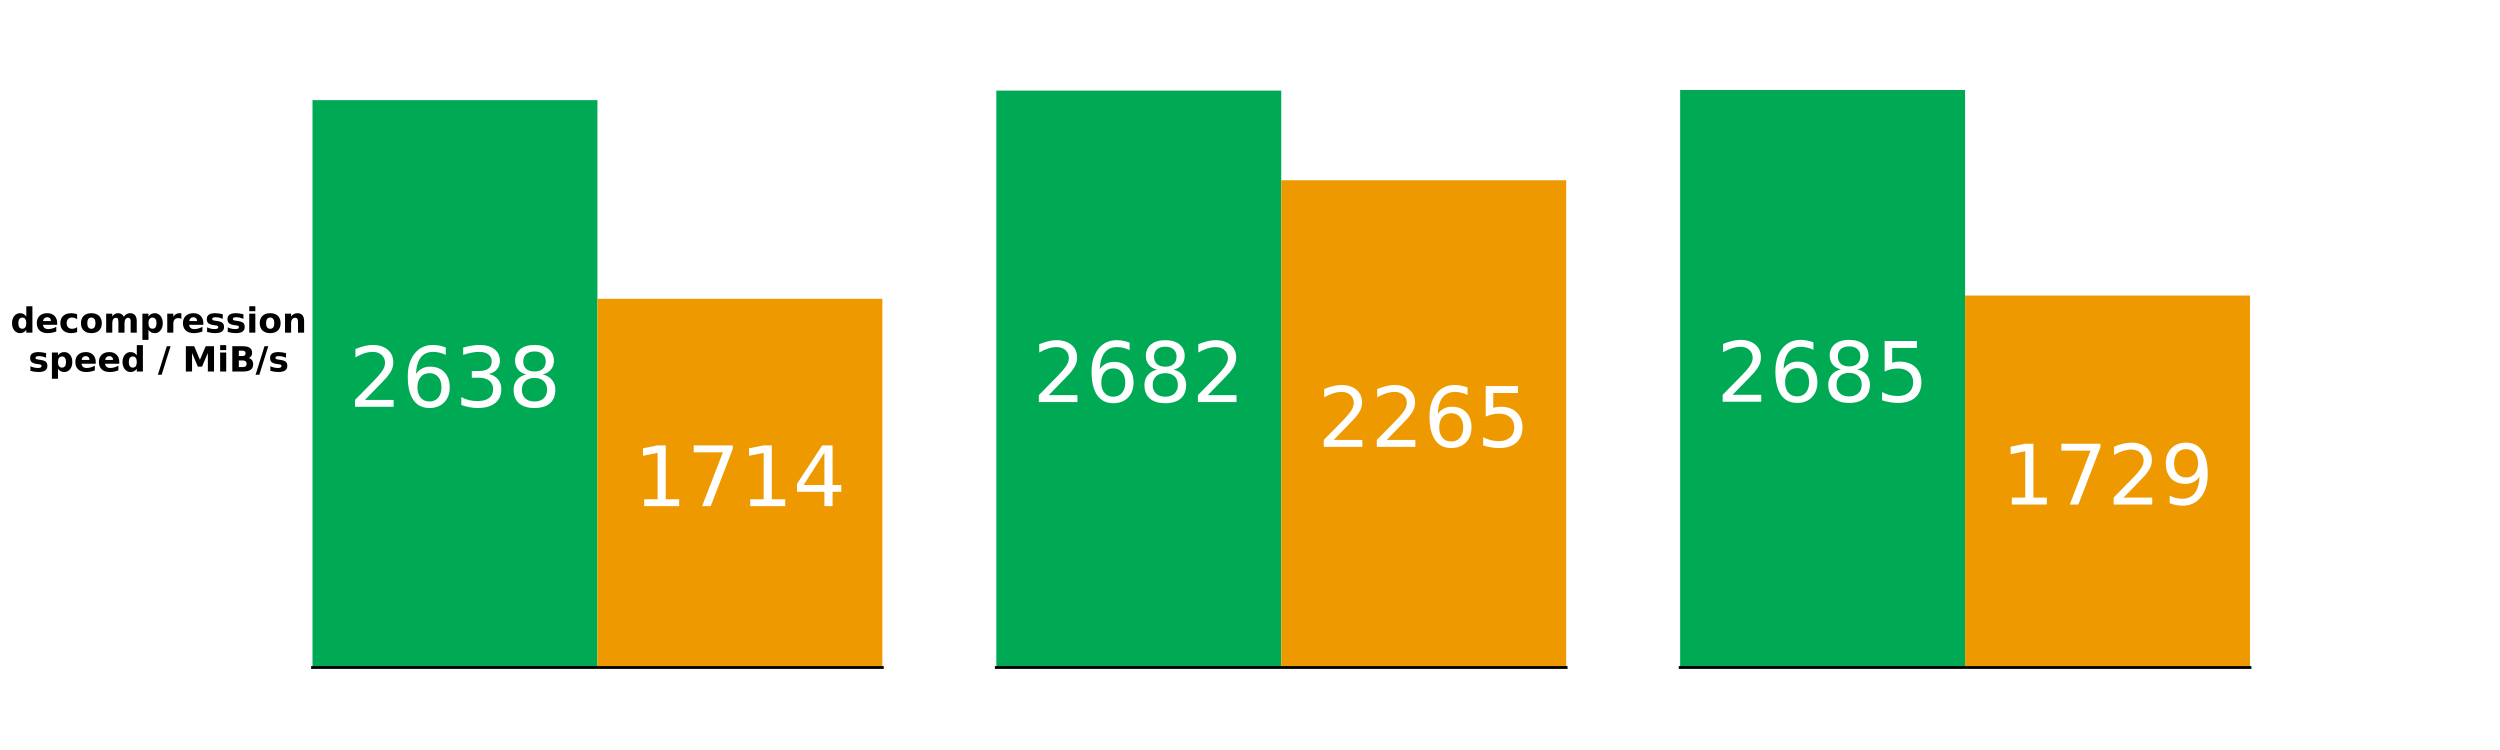
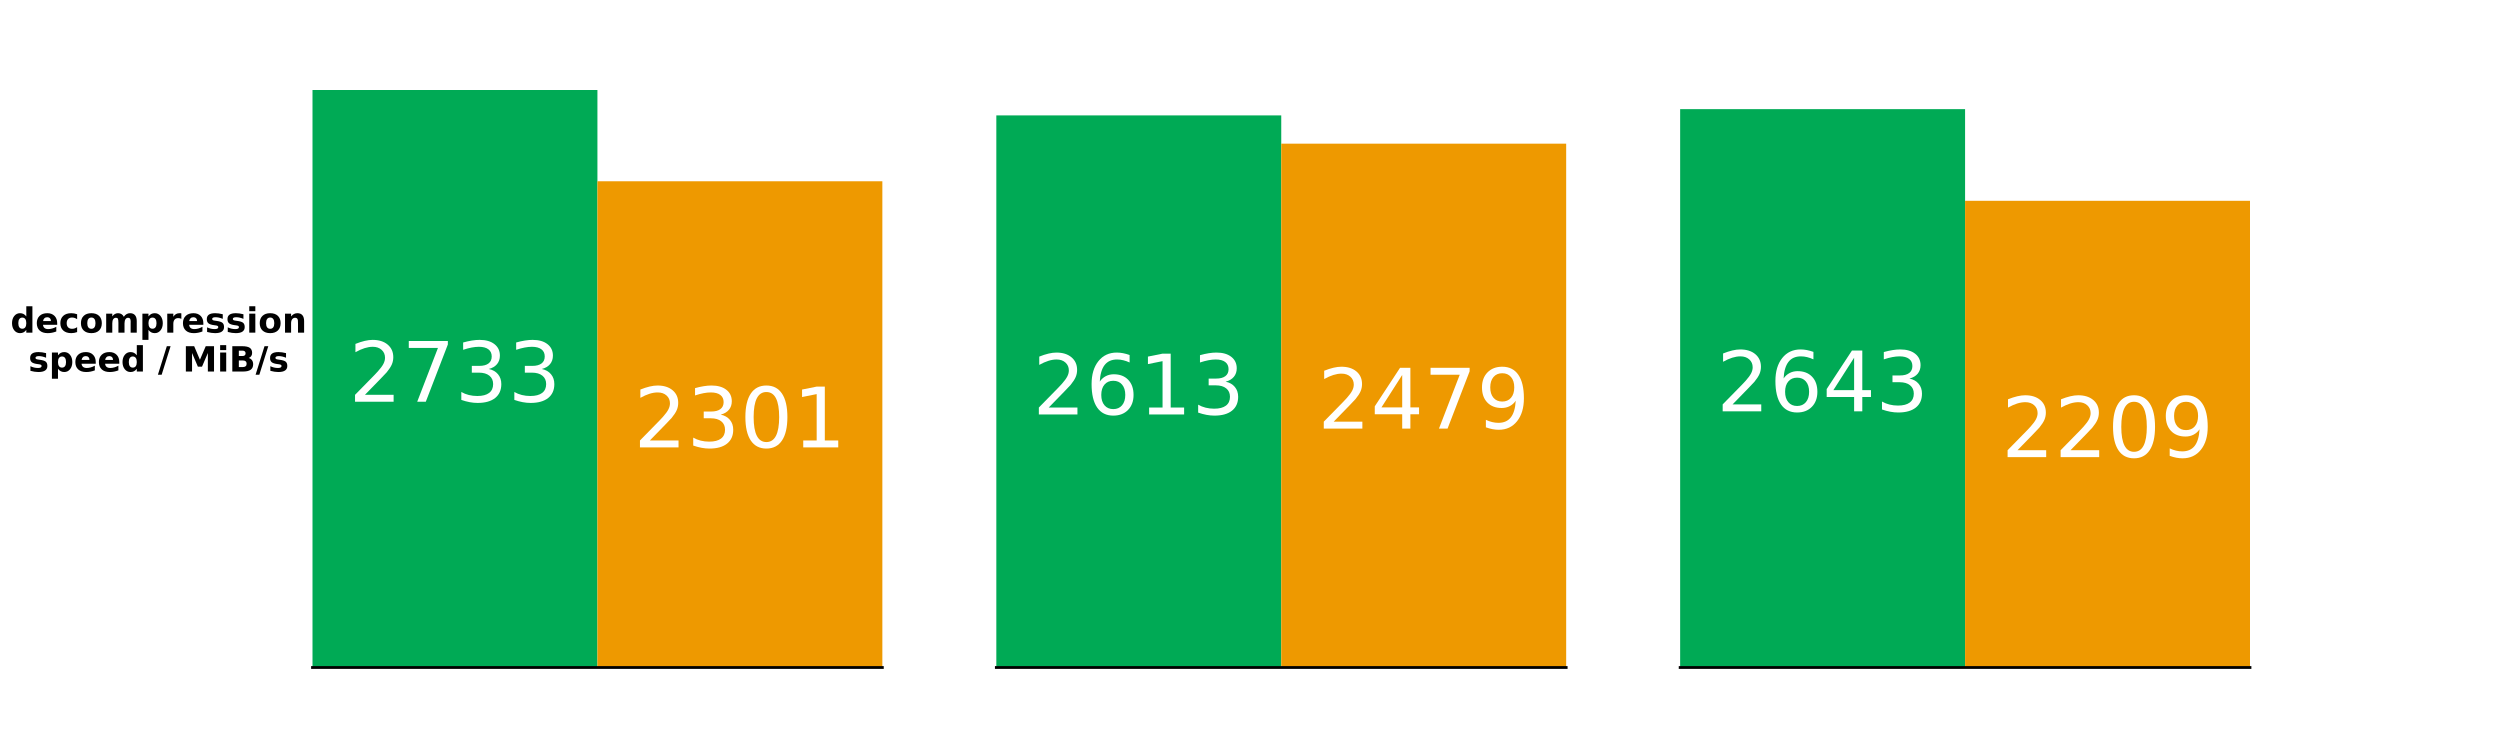
<svg xmlns="http://www.w3.org/2000/svg" xmlns:xlink="http://www.w3.org/1999/xlink" width="960" height="288" viewBox="0 0 720 216">
  <defs>
-     <style>*{stroke-linejoin:round;stroke-linecap:butt}</style>
+     <style>
+             *{stroke-linejoin:round;stroke-linecap:butt}
+         </style>
  </defs>
  <g id="figure_1">
    <path id="patch_1" d="M0 216h720V0H0z" style="fill:#fff" />
    <g id="axes_1">
      <path id="patch_2" d="M90 192.24h164.118V25.92H90z" style="fill:#fff" />
-       <path id="patch_3" d="M90 192.24h82.059V28.846H90z" clip-path="url(#p99dcd4e414)" style="fill:#0a5" />
-       <path id="patch_4" d="M172.059 192.24h82.059V86.058h-82.06z" clip-path="url(#p99dcd4e414)" style="fill:#e90" />
+       <path id="patch_3" d="M90 192.24h82.059V25.92H90z" clip-path="url(#p243b93a7b1)" style="fill:#0a5" />
+       <path id="patch_4" d="M172.059 192.24h82.059V52.208h-82.06z" clip-path="url(#p243b93a7b1)" style="fill:#e90" />
      <g id="matplotlib.axis_2">
        <g id="text_1">
          <g transform="matrix(.1 0 0 -.1 3.012 95.802)">
            <defs>
              <path id="DejaVuSans-Bold-64" d="M2919 2988v1875h1125V0H2919v506q-231-309-510-453-278-144-643-144-647 0-1063 514-415 515-415 1324t415 1323q416 514 1063 514 362 0 642-145t511-451zM2181 722q360 0 549 262 189 263 189 763t-189 762q-189 263-549 263-356 0-545-263-189-262-189-762t189-763q189-262 545-262z" transform="scale(.01563)" />
              <path id="DejaVuSans-Bold-65" d="M4031 1759v-318H1416q40-394 284-591t681-197q353 0 723 105 371 105 762 317V213Q3469 63 3072-14t-794-77q-950 0-1477 483-526 483-526 1355 0 856 517 1346 517 491 1424 491 825 0 1320-497 495-496 495-1328zm-1150 372q0 319-186 514-186 196-486 196-325 0-528-183t-253-527h1453z" transform="scale(.01563)" />
              <path id="DejaVuSans-Bold-63" d="M3366 3391v-913q-228 156-458 231t-477 75q-468 0-729-273t-261-764q0-491 261-765 261-273 729-273 263 0 499 78 236 79 436 232V103Q3103 6 2833-42q-270-49-542-49-947 0-1482 486-534 486-534 1352t534 1351q535 486 1482 486 275 0 542-48t533-145z" transform="scale(.01563)" />
              <path id="DejaVuSans-Bold-6f" d="M2203 2784q-372 0-567-267t-195-770q0-503 195-771 195-267 567-267 366 0 559 267 194 268 194 771t-194 770q-193 267-559 267zm0 800q903 0 1411-488 508-487 508-1349 0-863-508-1351Q3106-91 2203-91q-906 0-1417 487-511 488-511 1351 0 862 511 1349 511 488 1417 488z" transform="scale(.01563)" />
              <path id="DejaVuSans-Bold-6d" d="M3781 2919q213 325 505 495t642 170q603 0 919-372 316-371 316-1081V0H5038v1825q3 41 4 84 2 44 2 125 0 372-110 539-109 168-353 168-318 0-492-263-173-262-180-759V0H2784v1825q0 581-100 748-100 168-356 168-322 0-497-264t-175-755V0H531v3500h1125v-512q207 296 474 446t589 150q362 0 640-175 279-175 422-490z" transform="scale(.01563)" />
              <path id="DejaVuSans-Bold-70" d="M1656 506v-1837H538v4831h1118v-512q232 306 513 451t647 145q647 0 1062-514 416-514 416-1323T3878 423Q3463-91 2816-91q-366 0-647 145-281 146-513 452zm744 2266q-359 0-552-264-192-264-192-761t192-761q193-264 552-264t548 262q190 263 190 763t-190 762q-189 263-548 263z" transform="scale(.01563)" />
              <path id="DejaVuSans-Bold-72" d="M3138 2547q-147 69-293 101-145 33-292 33-431 0-664-277-233-276-233-791V0H538v3500h1118v-575q216 344 495 501 280 158 671 158 56 0 121-5 66-4 191-20l4-1012z" transform="scale(.01563)" />
              <path id="DejaVuSans-Bold-73" d="M3272 3391v-850q-359 150-694 225-334 75-631 75-319 0-474-80-154-80-154-245 0-135 117-207 117-71 420-106l197-28q860-109 1156-359 297-250 297-785 0-559-413-841Q2681-91 1863-91q-347 0-718 55-370 55-761 164v850q335-162 686-244 352-81 714-81 329 0 494 90 166 91 166 270 0 150-114 223t-455 114l-197 25q-747 94-1047 347t-300 769q0 556 381 824 382 269 1169 269 310 0 650-47 341-46 741-146z" transform="scale(.01563)" />
              <path id="DejaVuSans-Bold-69" d="M538 3500h1118V0H538v3500zm0 1363h1118v-913H538v913z" transform="scale(.01563)" />
              <path id="DejaVuSans-Bold-6e" d="M4056 2131V0H2931v1631q0 453-20 625t-70 253q-66 110-179 171-112 61-256 61-350 0-550-271-200-270-200-748V0H538v3500h1118v-512q253 306 537 451 285 145 629 145 606 0 920-372 314-371 314-1081z" transform="scale(.01563)" />
            </defs>
            <use xlink:href="#DejaVuSans-Bold-64" />
            <use xlink:href="#DejaVuSans-Bold-65" x="71.582" />
            <use xlink:href="#DejaVuSans-Bold-63" x="139.404" />
            <use xlink:href="#DejaVuSans-Bold-6f" x="198.682" />
            <use xlink:href="#DejaVuSans-Bold-6d" x="267.383" />
            <use xlink:href="#DejaVuSans-Bold-70" x="371.582" />
            <use xlink:href="#DejaVuSans-Bold-72" x="443.164" />
            <use xlink:href="#DejaVuSans-Bold-65" x="492.48" />
            <use xlink:href="#DejaVuSans-Bold-73" x="560.303" />
            <use xlink:href="#DejaVuSans-Bold-73" x="619.824" />
            <use xlink:href="#DejaVuSans-Bold-69" x="679.346" />
            <use xlink:href="#DejaVuSans-Bold-6f" x="713.623" />
            <use xlink:href="#DejaVuSans-Bold-6e" x="782.324" />
          </g>
          <g transform="matrix(.1 0 0 -.1 8.16 107)">
            <defs>
              <path id="DejaVuSans-Bold-2f" d="M1644 4666h694L691-594H0l1644 5260z" transform="scale(.01563)" />
              <path id="DejaVuSans-Bold-4d" d="M588 4666h1531l1062-2497 1069 2497h1528V0H4641v3413L3566 897h-763L1728 3413V0H588v4666z" transform="scale(.01563)" />
              <path id="DejaVuSans-Bold-42" d="M2456 2859q285 0 431 125 147 125 147 369 0 241-147 367-146 127-431 127h-665v-988h665zm41-2040q362 0 545 153t183 462q0 304-181 455-181 152-547 152h-706V819h706zm1119 1678q387-113 599-416 213-303 213-743 0-675-456-1007Q3516 0 2584 0H588v4666h1806q972 0 1408-294t436-941q0-340-160-579-159-239-462-355z" transform="scale(.01563)" />
            </defs>
            <use xlink:href="#DejaVuSans-Bold-73" />
            <use xlink:href="#DejaVuSans-Bold-70" x="59.521" />
            <use xlink:href="#DejaVuSans-Bold-65" x="131.104" />
            <use xlink:href="#DejaVuSans-Bold-65" x="198.926" />
            <use xlink:href="#DejaVuSans-Bold-64" x="266.748" />
            <use xlink:href="#DejaVuSans-Bold-20" x="338.33" />
            <use xlink:href="#DejaVuSans-Bold-2f" x="373.145" />
            <use xlink:href="#DejaVuSans-Bold-20" x="409.668" />
            <use xlink:href="#DejaVuSans-Bold-4d" x="444.482" />
            <use xlink:href="#DejaVuSans-Bold-69" x="543.994" />
            <use xlink:href="#DejaVuSans-Bold-42" x="578.271" />
            <use xlink:href="#DejaVuSans-Bold-2f" x="654.492" />
            <use xlink:href="#DejaVuSans-Bold-73" x="691.016" />
          </g>
        </g>
      </g>
      <path id="patch_5" d="M90 192.24h164.118" style="fill:none;stroke:#000;stroke-width:.8;stroke-linejoin:miter;stroke-linecap:square" />
-       <g id="text_2" style="fill:#fff" transform="matrix(.24 0 0 -.24 100.49 117.166)">
+       <g id="text_2" style="fill:#fff" transform="matrix(.24 0 0 -.24 100.49 115.703)">
        <defs>
          <path id="DejaVuSans-32" d="M1228 531h2203V0H469v531q359 372 979 998 621 627 780 809 303 340 423 576 121 236 121 464 0 372-261 606-261 235-680 235-297 0-627-103-329-103-704-313v638q381 153 712 231 332 78 607 78 725 0 1156-363 431-362 431-968 0-288-108-546-107-257-392-607-78-91-497-524-418-433-1181-1211z" transform="scale(.01563)" />
-           <path id="DejaVuSans-36" d="M2113 2584q-425 0-674-291-248-290-248-796 0-503 248-796 249-292 674-292t673 292q248 293 248 796 0 506-248 796-248 291-673 291zm1253 1979v-575q-238 112-480 171-242 60-480 60-625 0-955-422-329-422-376-1275 184 272 462 417 279 145 613 145 703 0 1111-427 408-426 408-1160 0-719-425-1154Q2819-91 2113-91q-810 0-1238 620-428 621-428 1799 0 1106 525 1764t1409 658q238 0 480-47t505-140z" transform="scale(.01563)" />
+           <path id="DejaVuSans-37" d="M525 4666h3000v-269L1831 0h-659l1594 4134H525v532z" transform="scale(.01563)" />
          <path id="DejaVuSans-33" d="M2597 2516q453-97 707-404 255-306 255-756 0-690-475-1069Q2609-91 1734-91q-293 0-604 58T488 141v609q262-153 574-231 313-78 654-78 593 0 904 234t311 681q0 413-289 645-289 233-804 233h-544v519h569q465 0 712 186t247 536q0 359-255 551-254 193-729 193-260 0-557-57-297-56-653-174v562q360 100 674 150t592 50q719 0 1137-327 419-326 419-882 0-388-222-655t-631-370z" transform="scale(.01563)" />
-           <path id="DejaVuSans-38" d="M2034 2216q-450 0-708-241-257-241-257-662 0-422 257-663 258-241 708-241t709 242q260 243 260 662 0 421-258 662-257 241-711 241zm-631 268q-406 100-633 378-226 279-226 679 0 559 398 884 399 325 1092 325 697 0 1094-325t397-884q0-400-227-679-226-278-629-378 456-106 710-416 255-309 255-755 0-679-414-1042Q2806-91 2034-91q-771 0-1186 362-414 363-414 1042 0 446 256 755 257 310 713 416zm-231 997q0-362 226-565 227-203 636-203 407 0 636 203 230 203 230 565 0 363-230 566-229 203-636 203-409 0-636-203-226-203-226-566z" transform="scale(.01563)" />
        </defs>
        <use xlink:href="#DejaVuSans-32" />
-         <use xlink:href="#DejaVuSans-36" x="63.623" />
+         <use xlink:href="#DejaVuSans-37" x="63.623" />
        <use xlink:href="#DejaVuSans-33" x="127.246" />
-         <use xlink:href="#DejaVuSans-38" x="190.869" />
+         <use xlink:href="#DejaVuSans-33" x="190.869" />
      </g>
-       <g id="text_3" style="fill:#fff" transform="matrix(.24 0 0 -.24 182.548 145.771)">
+       <g id="text_3" style="fill:#fff" transform="matrix(.24 0 0 -.24 182.548 128.847)">
        <defs>
+           <path id="DejaVuSans-30" d="M2034 4250q-487 0-733-480-245-479-245-1442 0-959 245-1439 246-480 733-480 491 0 736 480 246 480 246 1439 0 963-246 1442-245 480-736 480zm0 500q785 0 1199-621 414-620 414-1801 0-1178-414-1799Q2819-91 2034-91q-784 0-1198 620-414 621-414 1799 0 1181 414 1801 414 621 1198 621z" transform="scale(.01563)" />
          <path id="DejaVuSans-31" d="M794 531h1031v3560L703 3866v575l1116 225h631V531h1031V0H794v531z" transform="scale(.01563)" />
-           <path id="DejaVuSans-37" d="M525 4666h3000v-269L1831 0h-659l1594 4134H525v532z" transform="scale(.01563)" />
-           <path id="DejaVuSans-34" d="M2419 4116 825 1625h1594v2491zm-166 550h794V1625h666v-525h-666V0h-628v1100H313v609l1940 2957z" transform="scale(.01563)" />
        </defs>
-         <use xlink:href="#DejaVuSans-31" />
-         <use xlink:href="#DejaVuSans-37" x="63.623" />
-         <use xlink:href="#DejaVuSans-31" x="127.246" />
-         <use xlink:href="#DejaVuSans-34" x="190.869" />
+         <use xlink:href="#DejaVuSans-32" />
+         <use xlink:href="#DejaVuSans-33" x="63.623" />
+         <use xlink:href="#DejaVuSans-30" x="127.246" />
+         <use xlink:href="#DejaVuSans-31" x="190.869" />
      </g>
    </g>
    <g id="axes_2">
      <path id="patch_6" d="M286.941 192.24H451.06V25.92H286.94z" style="fill:#fff" />
-       <path id="patch_7" d="M286.941 192.24H369V26.088h-82.059z" clip-path="url(#p1b072f8aa0)" style="fill:#0a5" />
-       <path id="patch_8" d="M369 192.24h82.059V51.908H369z" clip-path="url(#p1b072f8aa0)" style="fill:#e90" />
+       <path id="patch_7" d="M286.941 192.24H369V33.231h-82.059z" clip-path="url(#p8d155f42c8)" style="fill:#0a5" />
+       <path id="patch_8" d="M369 192.24h82.059V41.381H369z" clip-path="url(#p8d155f42c8)" style="fill:#e90" />
      <path id="patch_9" d="M286.941 192.24H451.06" style="fill:none;stroke:#000;stroke-width:.8;stroke-linejoin:miter;stroke-linecap:square" />
-       <g id="text_4" style="fill:#fff" transform="matrix(.24 0 0 -.24 297.43 115.787)">
+       <g id="text_4" style="fill:#fff" transform="matrix(.24 0 0 -.24 297.43 119.358)">
+         <defs>
+           <path id="DejaVuSans-36" d="M2113 2584q-425 0-674-291-248-290-248-796 0-503 248-796 249-292 674-292t673 292q248 293 248 796 0 506-248 796-248 291-673 291zm1253 1979v-575q-238 112-480 171-242 60-480 60-625 0-955-422-329-422-376-1275 184 272 462 417 279 145 613 145 703 0 1111-427 408-426 408-1160 0-719-425-1154Q2819-91 2113-91q-810 0-1238 620-428 621-428 1799 0 1106 525 1764t1409 658q238 0 480-47t505-140z" transform="scale(.01563)" />
+         </defs>
        <use xlink:href="#DejaVuSans-32" />
        <use xlink:href="#DejaVuSans-36" x="63.623" />
-         <use xlink:href="#DejaVuSans-38" x="127.246" />
-         <use xlink:href="#DejaVuSans-32" x="190.869" />
+         <use xlink:href="#DejaVuSans-31" x="127.246" />
+         <use xlink:href="#DejaVuSans-33" x="190.869" />
      </g>
-       <g id="text_5" style="fill:#fff" transform="matrix(.24 0 0 -.24 379.49 128.697)">
+       <g id="text_5" style="fill:#fff" transform="matrix(.24 0 0 -.24 379.49 123.433)">
        <defs>
-           <path id="DejaVuSans-35" d="M691 4666h2478v-532H1269V2991q137 47 274 70 138 23 276 23 781 0 1237-428 457-428 457-1159 0-753-469-1171Q2575-91 1722-91q-294 0-599 50Q819 9 494 109v635q281-153 581-228t634-75q541 0 856 284 316 284 316 772 0 487-316 771-315 285-856 285-253 0-505-56-251-56-513-175v2344z" transform="scale(.01563)" />
+           <path id="DejaVuSans-34" d="M2419 4116 825 1625h1594v2491zm-166 550h794V1625h666v-525h-666V0h-628v1100H313v609l1940 2957z" transform="scale(.01563)" />
+           <path id="DejaVuSans-39" d="M703 97v575q238-113 481-172 244-59 479-59 625 0 954 420 330 420 377 1277-181-269-460-413-278-144-615-144-700 0-1108 423-408 424-408 1159 0 718 425 1152 425 435 1131 435 810 0 1236-621 427-620 427-1801 0-1103-524-1761Q2575-91 1691-91q-238 0-482 47Q966 3 703 97zm1256 1978q425 0 673 290 249 291 249 798 0 503-249 795-248 292-673 292t-673-292q-248-292-248-795 0-507 248-798 248-290 673-290z" transform="scale(.01563)" />
        </defs>
        <use xlink:href="#DejaVuSans-32" />
-         <use xlink:href="#DejaVuSans-32" x="63.623" />
-         <use xlink:href="#DejaVuSans-36" x="127.246" />
-         <use xlink:href="#DejaVuSans-35" x="190.869" />
+         <use xlink:href="#DejaVuSans-34" x="63.623" />
+         <use xlink:href="#DejaVuSans-37" x="127.246" />
+         <use xlink:href="#DejaVuSans-39" x="190.869" />
      </g>
    </g>
    <g id="axes_3">
      <path id="patch_10" d="M483.882 192.24H648V25.92H483.882z" style="fill:#fff" />
-       <path id="patch_11" d="M483.882 192.24h82.06V25.92h-82.06z" clip-path="url(#p1b601d05d6)" style="fill:#0a5" />
-       <path id="patch_12" d="M565.941 192.24H648V85.108h-82.059z" clip-path="url(#p1b601d05d6)" style="fill:#e90" />
+       <path id="patch_11" d="M483.882 192.24h82.06V31.43h-82.06z" clip-path="url(#pbd22b69261)" style="fill:#0a5" />
+       <path id="patch_12" d="M565.941 192.24H648V57.824h-82.059z" clip-path="url(#pbd22b69261)" style="fill:#e90" />
      <path id="patch_13" d="M483.882 192.24H648" style="fill:none;stroke:#000;stroke-width:.8;stroke-linejoin:miter;stroke-linecap:square" />
-       <g id="text_6" style="fill:#fff" transform="matrix(.24 0 0 -.24 494.372 115.703)">
+       <g id="text_6" style="fill:#fff" transform="matrix(.24 0 0 -.24 494.372 118.458)">
        <use xlink:href="#DejaVuSans-32" />
        <use xlink:href="#DejaVuSans-36" x="63.623" />
-         <use xlink:href="#DejaVuSans-38" x="127.246" />
-         <use xlink:href="#DejaVuSans-35" x="190.869" />
+         <use xlink:href="#DejaVuSans-34" x="127.246" />
+         <use xlink:href="#DejaVuSans-33" x="190.869" />
      </g>
-       <g id="text_7" style="fill:#fff" transform="matrix(.24 0 0 -.24 576.43 145.297)">
-         <defs>
-           <path id="DejaVuSans-39" d="M703 97v575q238-113 481-172 244-59 479-59 625 0 954 420 330 420 377 1277-181-269-460-413-278-144-615-144-700 0-1108 423-408 424-408 1159 0 718 425 1152 425 435 1131 435 810 0 1236-621 427-620 427-1801 0-1103-524-1761Q2575-91 1691-91q-238 0-482 47Q966 3 703 97zm1256 1978q425 0 673 290 249 291 249 798 0 503-249 795-248 292-673 292t-673-292q-248-292-248-795 0-507 248-798 248-290 673-290z" transform="scale(.01563)" />
-         </defs>
-         <use xlink:href="#DejaVuSans-31" />
-         <use xlink:href="#DejaVuSans-37" x="63.623" />
-         <use xlink:href="#DejaVuSans-32" x="127.246" />
+       <g id="text_7" style="fill:#fff" transform="matrix(.24 0 0 -.24 576.43 131.654)">
+         <use xlink:href="#DejaVuSans-32" />
+         <use xlink:href="#DejaVuSans-32" x="63.623" />
+         <use xlink:href="#DejaVuSans-30" x="127.246" />
        <use xlink:href="#DejaVuSans-39" x="190.869" />
      </g>
    </g>
  </g>
  <defs>
-     <clipPath id="p99dcd4e414">
+     <clipPath id="p243b93a7b1">
      <path d="M90 25.92h164.118v166.32H90z" />
    </clipPath>
-     <clipPath id="p1b072f8aa0">
+     <clipPath id="p8d155f42c8">
      <path d="M286.941 25.92h164.118v166.32H286.941z" />
    </clipPath>
-     <clipPath id="p1b601d05d6">
+     <clipPath id="pbd22b69261">
      <path d="M483.882 25.92H648v166.32H483.882z" />
    </clipPath>
  </defs>
</svg>
